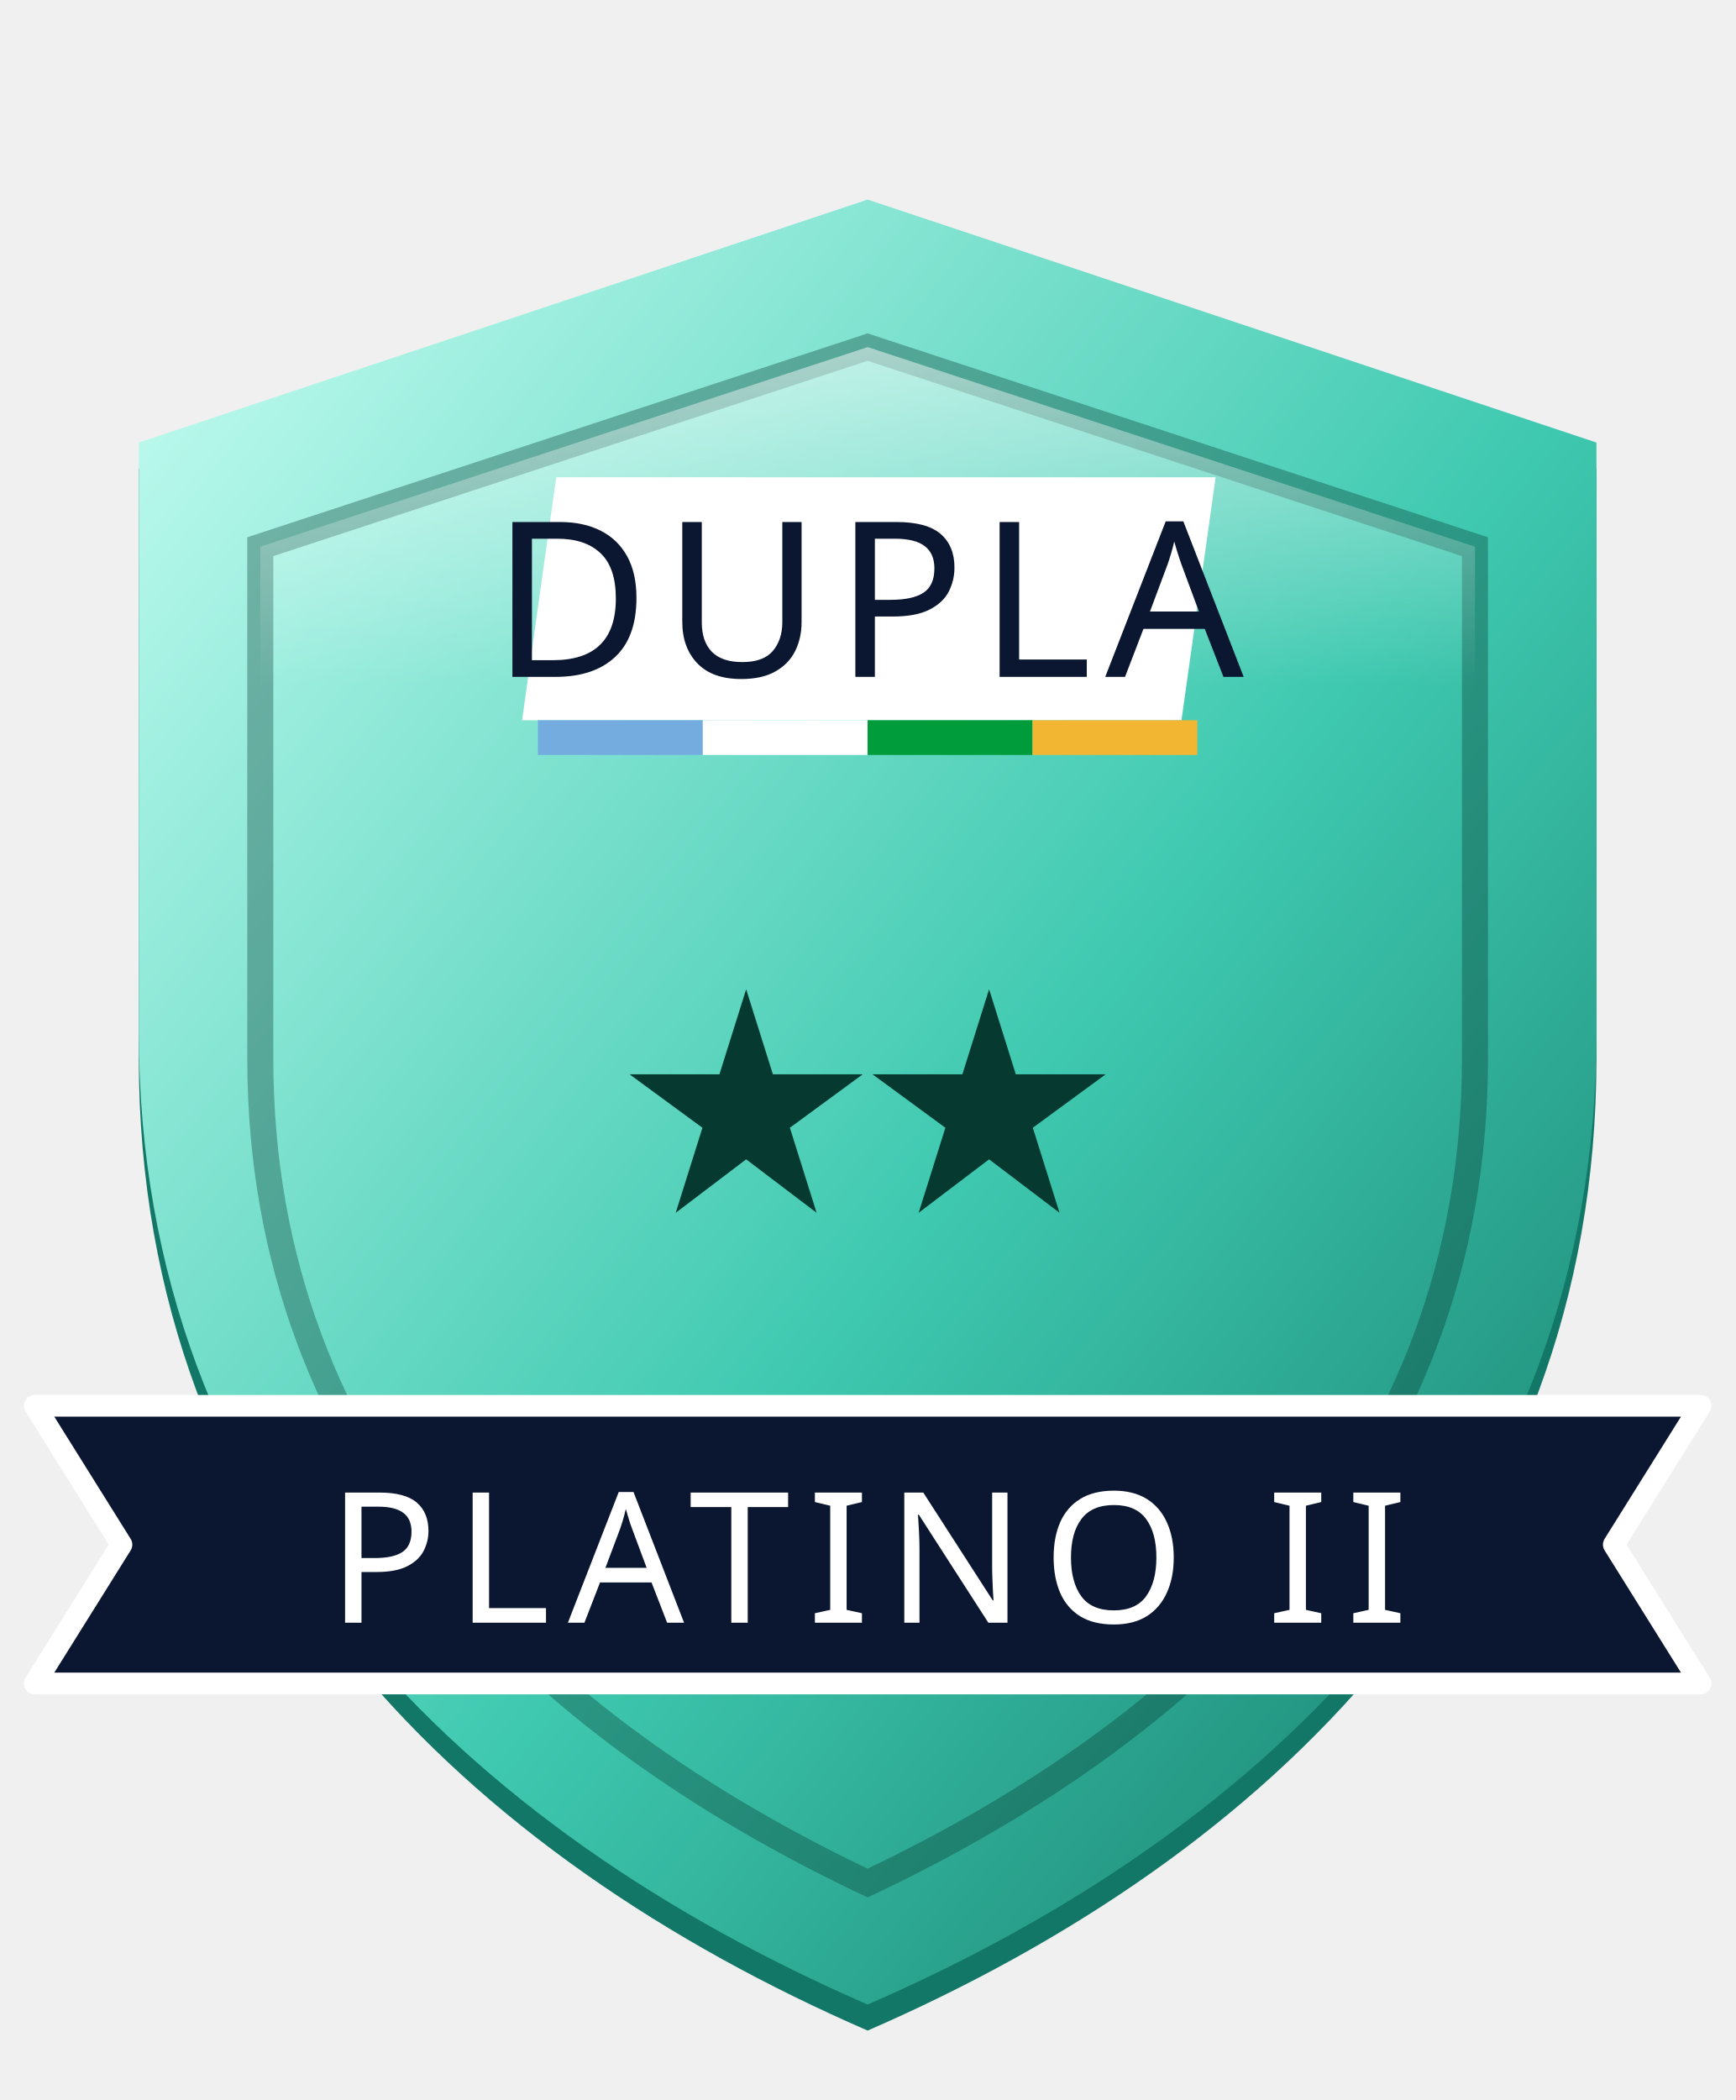
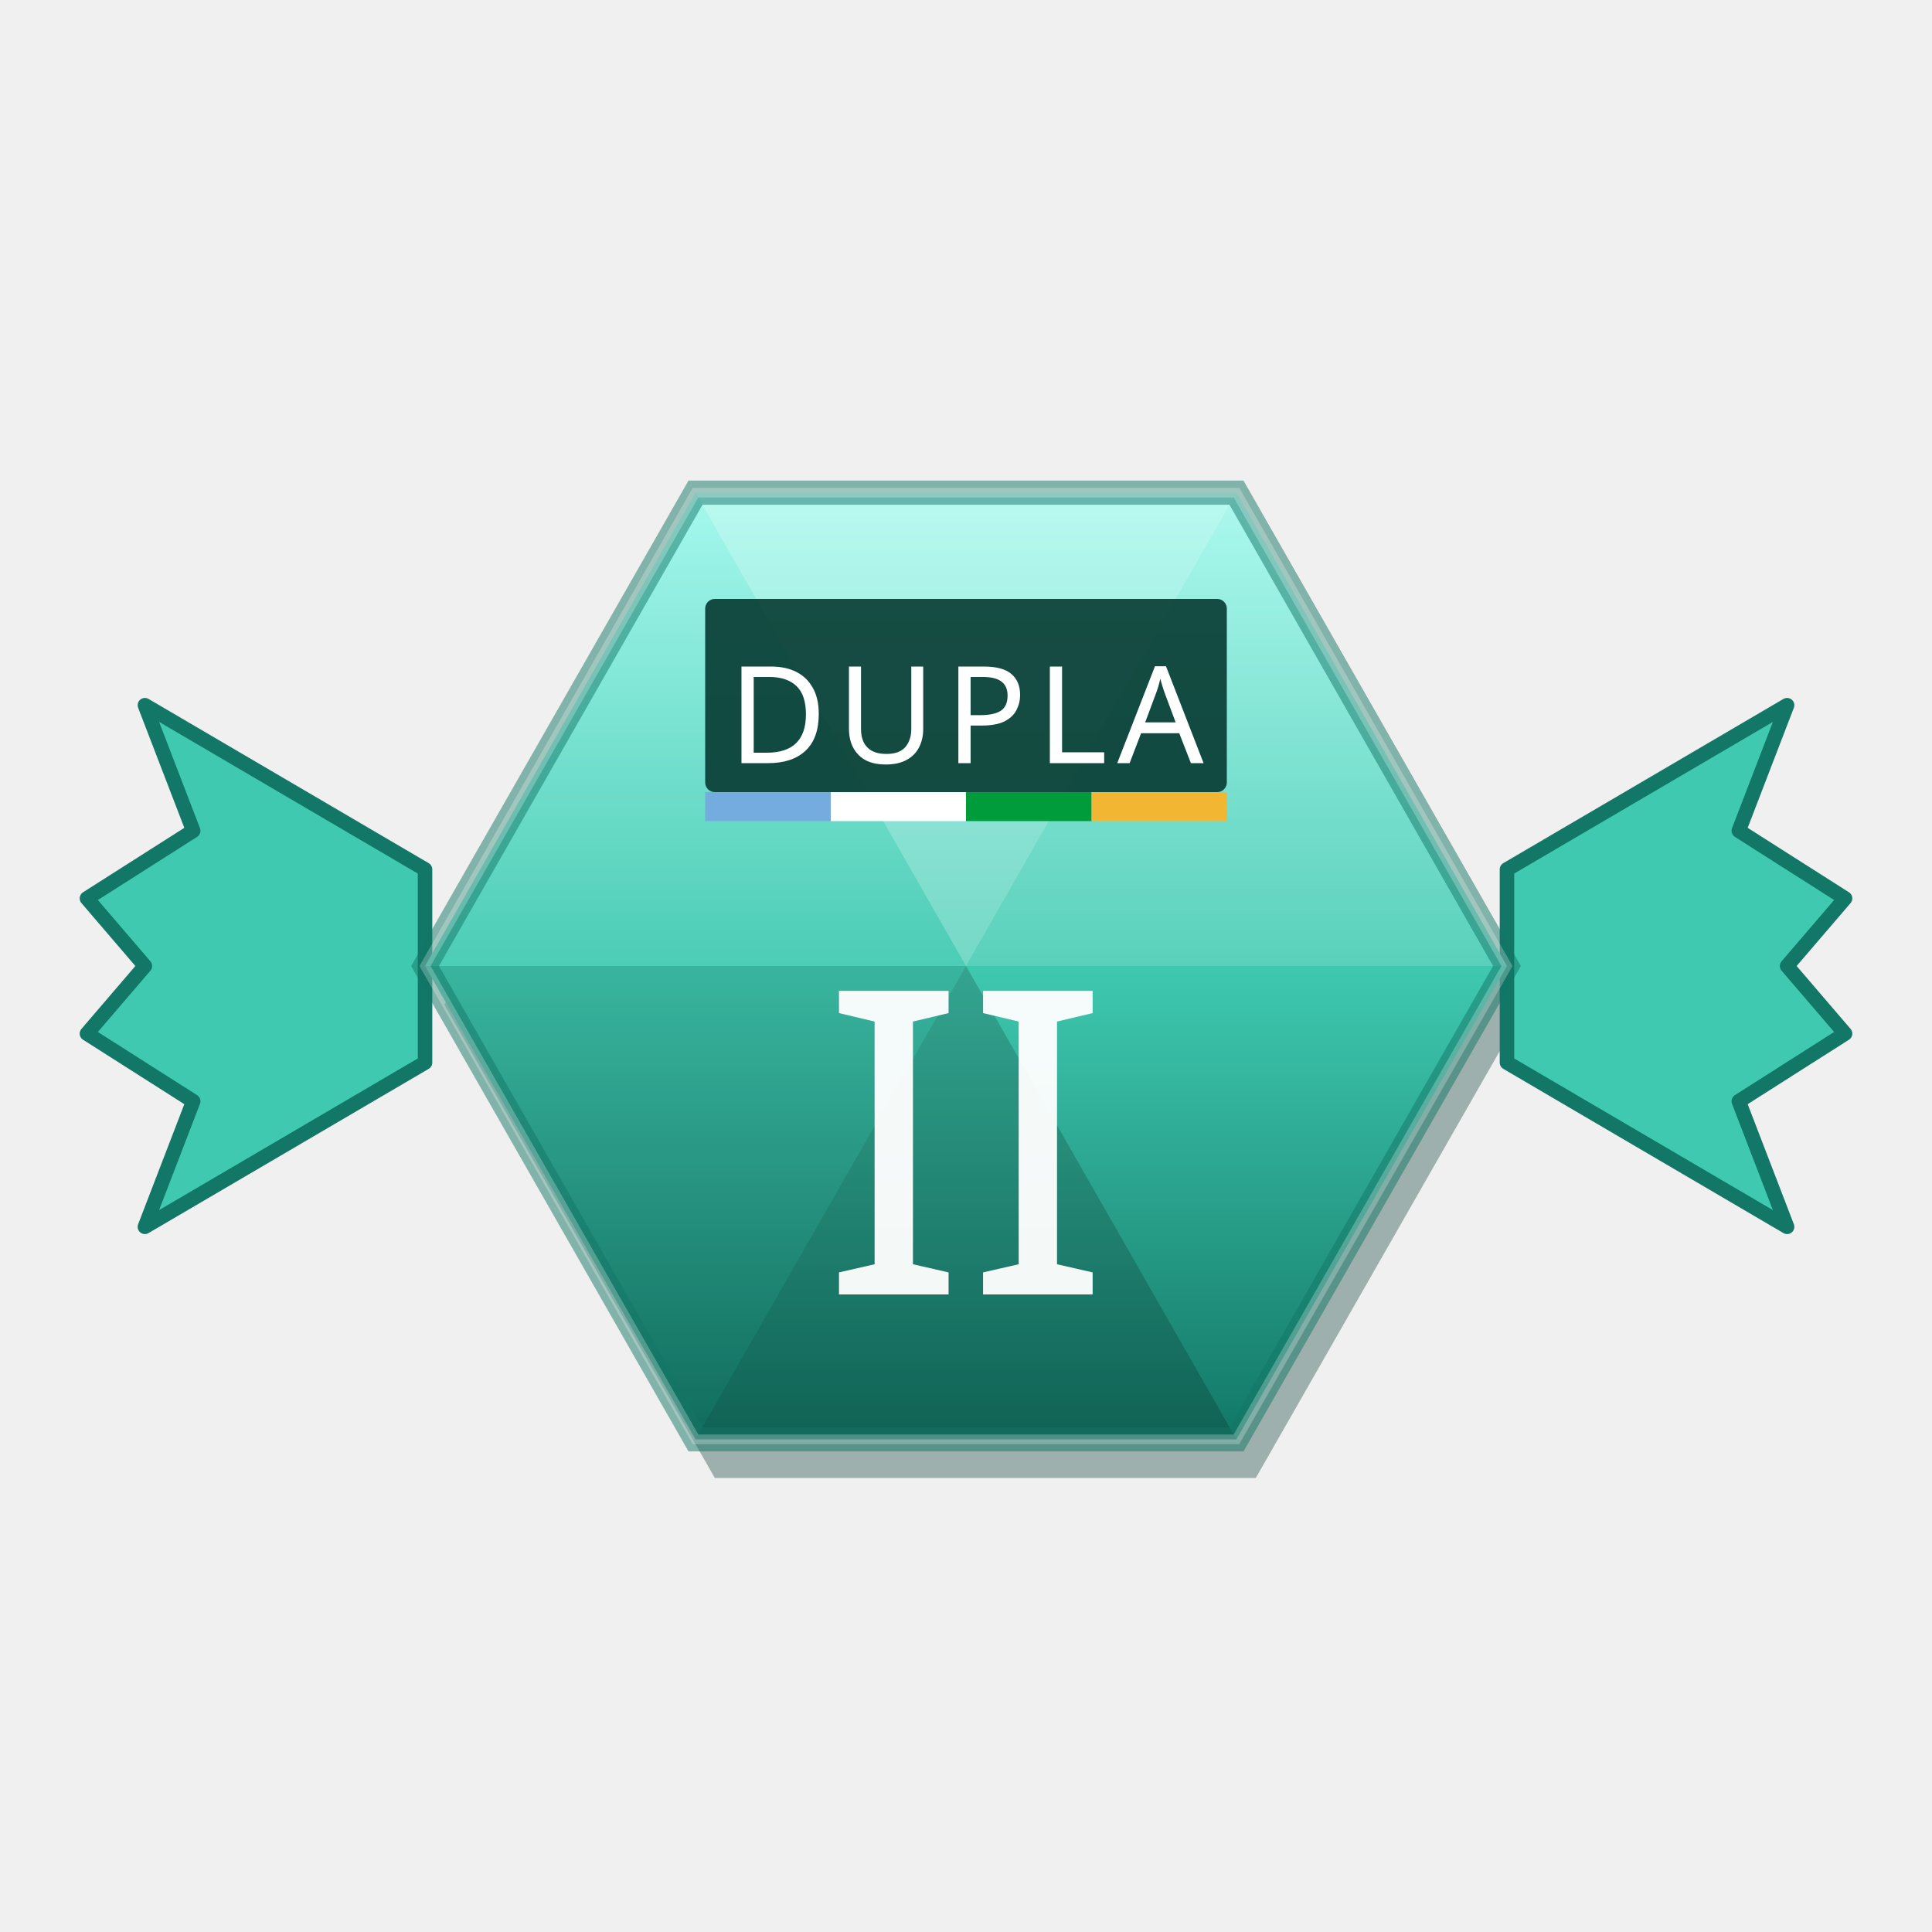
- <svg xmlns="http://www.w3.org/2000/svg" viewBox="0 -18 200 242" width="200" height="242">
+ <svg xmlns="http://www.w3.org/2000/svg" viewBox="0 0 200 200" width="200" height="200">
  <defs>
-     <linearGradient id="g-platino-2" x1="0" y1="0" x2="1" y2="1">
-       <stop offset="0" stop-color="#C9FFF4" />
-       <stop offset=".55" stop-color="#3FC9B0" />
+     <linearGradient id="g" x1="0" y1="0" x2="0" y2="1">
+       <stop offset="0" stop-color="#A0F8EC" />
+       <stop offset=".5" stop-color="#3FC9B0" />
      <stop offset="1" stop-color="#127766" />
    </linearGradient>
-     <linearGradient id="s-platino-2" x1="0" y1="0" x2="0" y2="1">
-       <stop offset="0" stop-color="#FFFFFF" stop-opacity=".5" />
-       <stop offset=".5" stop-color="#FFFFFF" stop-opacity="0" />
-     </linearGradient>
  </defs>
-   <path d="M100 8 L184 36 V104 C184 160 146 196 100 216 C54 196 16 160 16 104 V36 Z" fill="#127766" />
-   <path d="M100 8 L184 36 V104 C184 160 146 196 100 216 C54 196 16 160 16 104 V36 Z" fill="url(#g-platino-2)" transform="translate(0 -3)" />
-   <path d="M100 22 L170 45 V104 C170 151 138 181 100 199 C62 181 30 151 30 104 V45 Z" fill="none" stroke="#063A31" stroke-opacity=".35" stroke-width="3" />
-   <path d="M30 45 L100 22 L170 45 V90 C130 80 70 80 30 100 Z" fill="url(#s-platino-2)" />
-   <g transform="translate(100 52)">
-     <g transform="skewX(-8)">
-       <rect x="-38" y="-15" width="76" height="28" fill="#FFFFFF" />
-     </g>
-     <text x="0" y="8" text-anchor="middle" font-family="Bebas Neue, sans-serif" font-size="25" letter-spacing="1.5" fill="#0B1631">DUPLA</text>
-     <rect x="-38" y="13" width="19" height="4" fill="#74ACDF" />
-     <rect x="-19" y="13" width="19" height="4" fill="#FFFFFF" />
-     <rect x="0" y="13" width="19" height="4" fill="#009C3B" />
-     <rect x="19" y="13" width="19" height="4" fill="#F2B632" />
+   <path d="M128 51 L156 100 L128 149 L72 149 L44 100 L72 51 Z" fill="#063A31" transform="translate(2 4)" opacity=".35" />
+   <path d="M156 90 L185 73 L180 86 L191 93 L185 100 L191 107 L180 114 L185 127 L156 110 Z" fill="#3FC9B0" stroke="#127766" stroke-width="1.5" stroke-linejoin="round" />
+   <path d="M44 90 L15 73 L20 86 L9 93 L15 100 L9 107 L20 114 L15 127 L44 110 Z" fill="#3FC9B0" stroke="#127766" stroke-width="1.5" stroke-linejoin="round" />
+   <path d="M128 51 L156 100 L128 149 L72 149 L44 100 L72 51 Z" fill="url(#g)" />
+   <path d="M72 51 L128 51 L100 100 Z" fill="#FFF" opacity=".28" />
+   <path d="M128 51 L156 100 L100 100 Z" fill="#FFF" opacity=".14" />
+   <path d="M72 51 L44 100 L100 100 Z" fill="#FFF" opacity=".07" />
+   <path d="M72 149 L128 149 L100 100 Z" fill="#000" opacity=".18" />
+   <path d="M44 100 L72 149 L100 100 Z" fill="#000" opacity=".1" />
+   <path d="M128 51 L156 100 L128 149 L72 149 L44 100 L72 51 Z" fill="none" stroke="#127766" stroke-width="2.5" stroke-opacity=".5" />
+   <path d="M128 51 L156 100 L128 149 L72 149 L44 100 L72 51 Z" fill="none" stroke="#FFF" stroke-width="1" stroke-opacity=".25" />
+   <g transform="translate(100 72)">
+     <rect x="-27" y="-10" width="54" height="20" rx="1" fill="#063A31" opacity=".9" />
+     <text x="0" y="7" text-anchor="middle" font-family="Bebas Neue, sans-serif" font-size="14" letter-spacing="1" fill="#FFF">DUPLA</text>
+     <rect x="-27" y="10" width="13" height="3" fill="#74ACDF" />
+     <rect x="-14" y="10" width="14" height="3" fill="#FFF" />
+     <rect x="0" y="10" width="13" height="3" fill="#009C3B" />
+     <rect x="13" y="10" width="14" height="3" fill="#F2B632" />
  </g>
-   <path transform="translate(72 96) scale(.28)" d="M50 0 L61 35 L98 35 L68 57 L79 92 L50 70 L21 92 L32 57 L2 35 L39 35 Z" fill="#063A31" />
-   <path transform="translate(100 96) scale(.28)" d="M50 0 L61 35 L98 35 L68 57 L79 92 L50 70 L21 92 L32 57 L2 35 L39 35 Z" fill="#063A31" />
-   <path d="M4 144 H196 L186 160 L196 176 H4 L14 160 Z" fill="#0B1631" stroke="#FFFFFF" stroke-width="2.5" stroke-linejoin="round" />
-   <text x="100" y="169" text-anchor="middle" font-family="Bebas Neue, sans-serif" font-size="21" letter-spacing="2" fill="#FFFFFF">PLATINO II</text>
+   <text x="100" y="134" text-anchor="middle" font-family="Bebas Neue, sans-serif" font-size="44" fill="#FFF" opacity=".95">II</text>
</svg>
